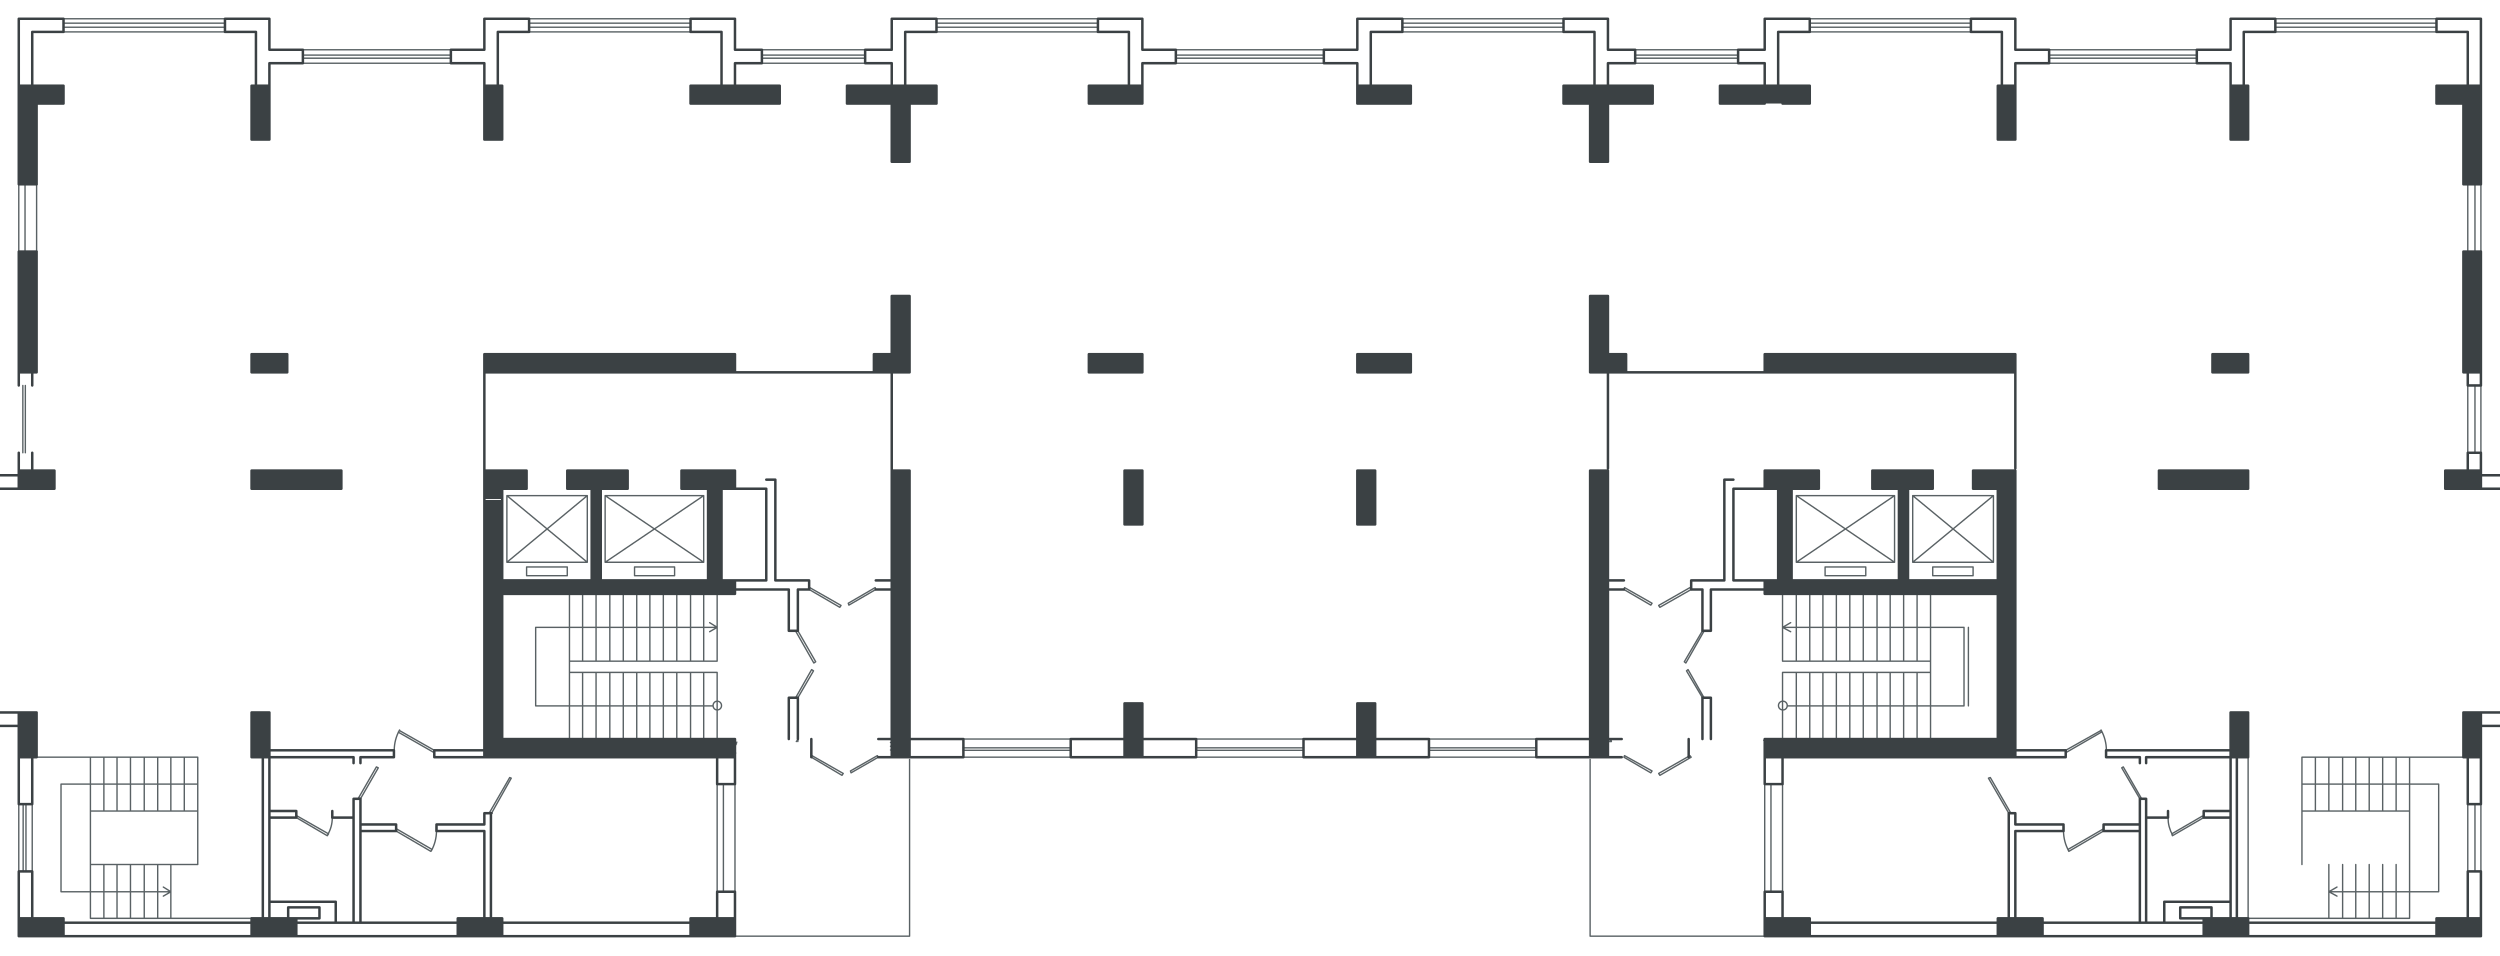
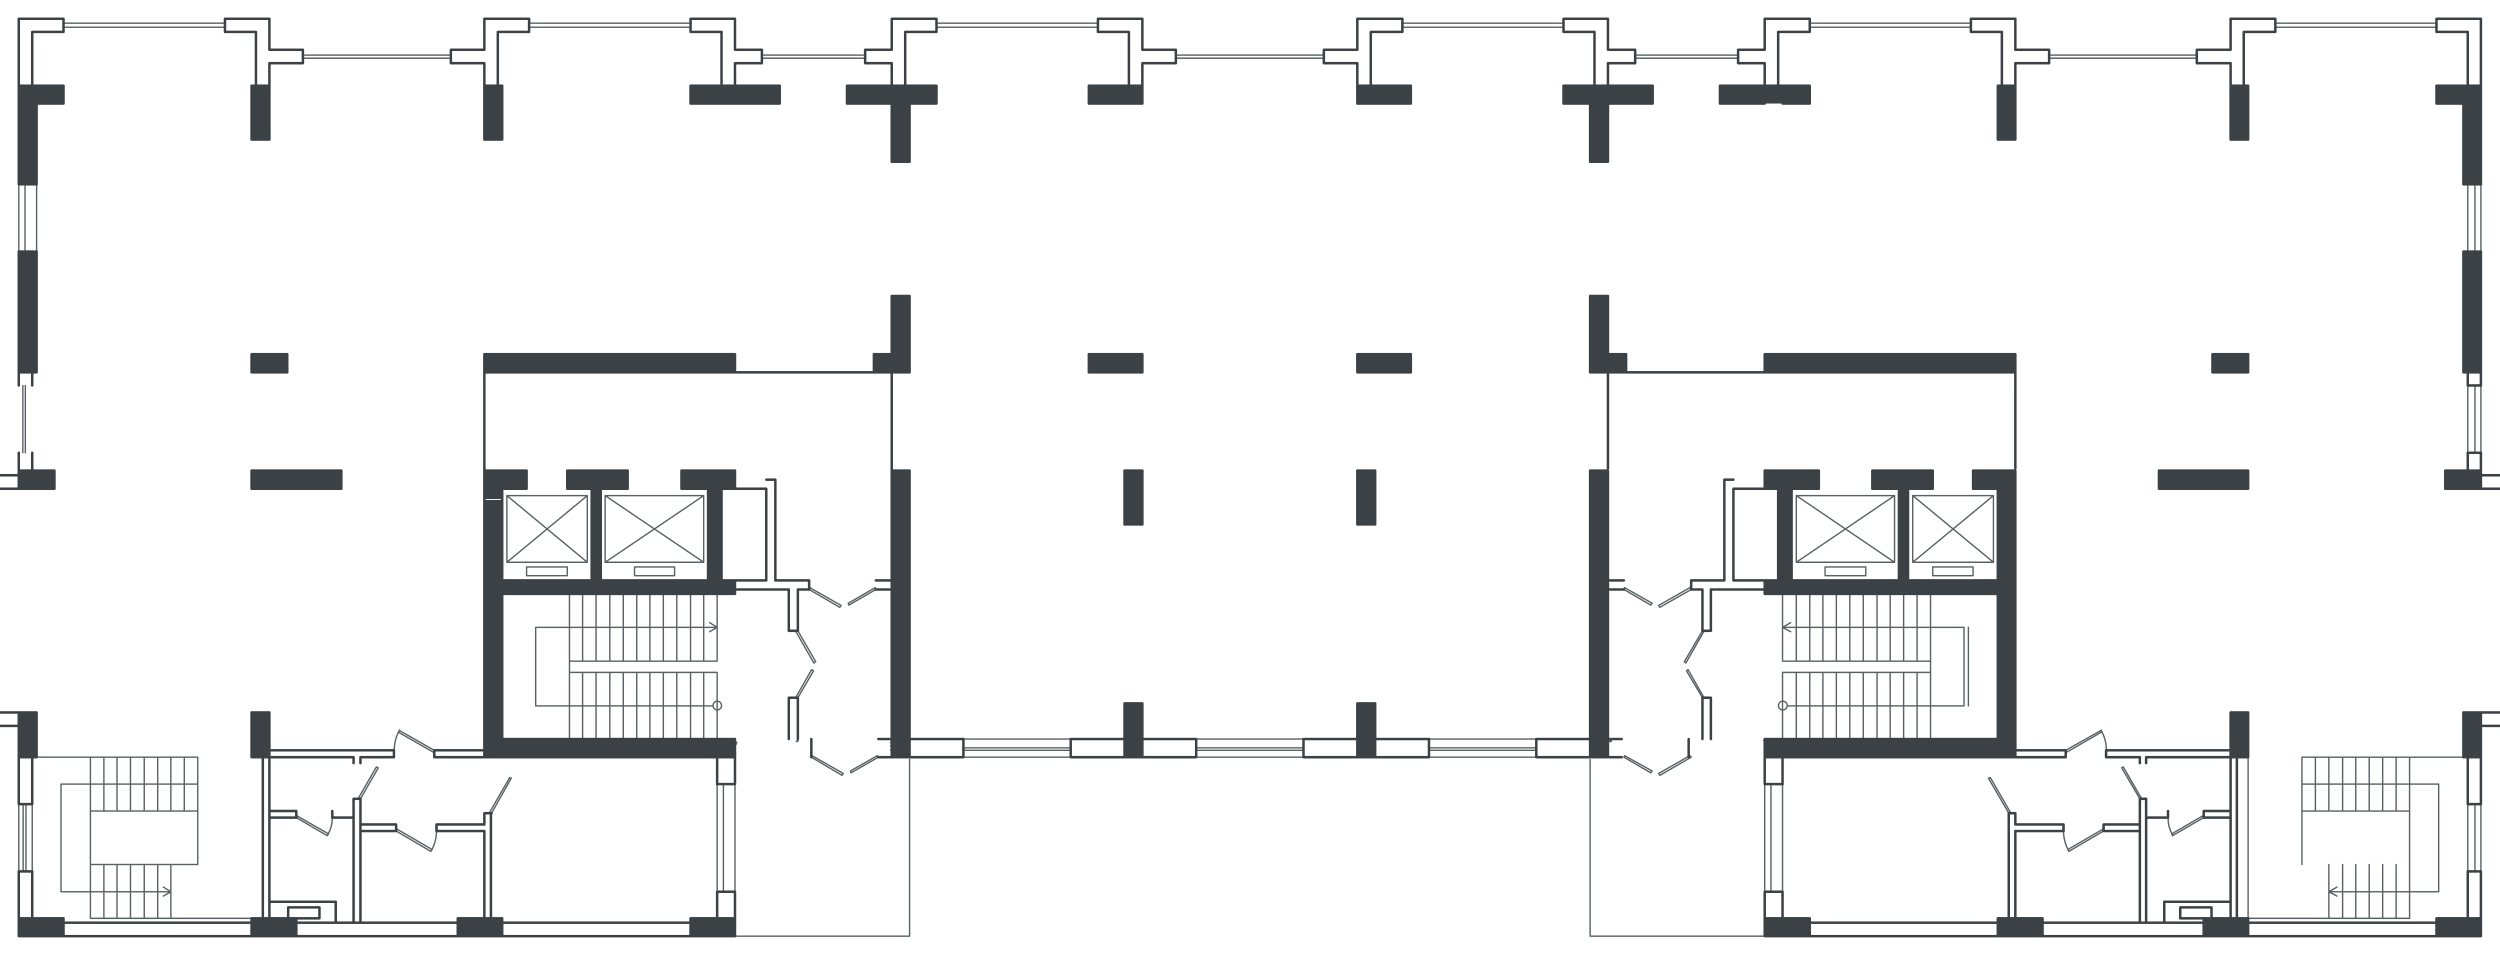
<svg xmlns="http://www.w3.org/2000/svg" viewBox="118.1 258.0 799.0 305.3" fill="none" stroke-linecap="round" stroke-linejoin="round">
-   <path stroke="#596164" stroke-width=".45" d="M735.1 469.3L687.8 469.3M735.1 472.9L687.8 472.9M735.1 494.2L735.1 447.8M730.8 494.2L730.8 472.9M730.8 469.3L730.8 447.8M726.5 494.2L726.5 472.9M726.5 469.3L726.5 447.8M722.2 494.2L722.2 472.9M722.2 469.3L722.2 447.8M718.0 494.2L718.0 472.9M718.0 469.3L718.0 447.8M713.6 494.2L713.6 472.9M713.6 469.3L713.6 447.8M709.3 494.2L709.3 472.9M709.3 469.3L709.3 447.8M705.0 494.2L705.0 472.9M705.0 469.3L705.0 447.8M700.7 494.2L700.7 472.9M700.7 469.3L700.7 447.8M696.5 494.2L696.5 472.9M696.5 469.3L696.5 447.8M692.2 494.2L692.2 472.9M692.2 469.3L692.2 447.8M687.8 494.2L687.8 472.9M687.8 469.3L687.8 447.8M214.9 273.9L262.2 273.9M262.2 278.2L214.9 278.2M262.2 276.6L214.9 276.6M262.2 275.6L214.9 275.6M138.4 265.4L190.0 265.4M138.4 266.7L190.0 266.7M361.6 273.9L403.1 273.9M403.1 278.2L361.6 278.2M394.6 276.6L361.6 276.6M394.6 275.6L361.6 275.6M493.9 273.9L541.2 273.9M541.2 278.2L493.9 278.2M541.2 276.6L493.9 276.6M541.2 275.6L493.9 275.6M773.0 273.9L820.2 273.9M820.2 278.2L773.0 278.2M820.2 276.6L773.0 276.6M820.2 275.6L773.0 275.6M640.7 273.9L682.1 273.9M682.1 278.2L640.7 278.2M673.6 276.6L640.7 276.6M673.6 275.6L640.7 275.6M684.1 508.6L684.1 543.0M687.8 508.6L687.8 543.0M682.1 543.0L682.1 508.6M911.0 515.0L911.0 536.5M906.8 515.0L906.8 536.5M909.1 515.0L909.1 536.5M911.0 381.2L911.0 402.7M906.8 381.2L906.8 402.7M909.1 381.2L909.1 402.7M128.4 515.0L128.4 536.5M124.1 515.0L124.1 536.5M125.5 515.0L125.5 536.5M126.4 515.0L126.4 536.5M126.2 381.2L126.2 402.7M125.4 381.2L125.4 402.7M574.8 494.2L609.1 494.2M574.8 500.0L609.1 500.0M574.8 497.8L609.1 497.8M574.8 497.0L609.1 497.0M500.4 494.2L534.7 494.2M500.4 500.0L534.7 500.0M500.4 497.8L534.7 497.8M500.4 497.0L534.7 497.0M426.0 494.2L460.3 494.2M426.0 500.0L460.3 500.0M426.0 497.8L460.3 497.8M426.0 497.0L460.3 497.0M349.3 508.6L349.3 543.0M353.0 508.6L353.0 543.0M347.3 543.0L347.3 508.6M138.4 264.0L190.0 264.0M138.4 268.2L190.0 268.2M287.2 265.4L338.8 265.4M287.2 266.7L338.8 266.7M287.2 264.0L338.8 264.0M287.2 268.2L338.8 268.2M417.4 265.4L469.0 265.4M417.4 266.7L469.0 266.7M417.4 264.0L469.0 264.0M417.4 268.2L469.0 268.2M566.3 265.4L617.8 265.4M566.3 266.7L617.8 266.7M566.3 264.0L617.8 264.0M566.3 268.2L617.8 268.2M696.5 265.4L748.0 265.4M696.5 266.7L748.0 266.7M696.5 264.0L748.0 264.0M696.5 268.2L748.0 268.2M845.3 265.4L896.8 265.4M845.3 266.7L896.8 266.7M845.3 264.0L896.8 264.0M845.3 268.2L896.8 268.2M930.8 475.6L930.8 424.2M929.4 475.6L929.4 424.2M932.5 424.2L932.5 475.6M928.2 424.2L928.2 475.6M104.3 475.5L104.3 424.0M105.7 475.5L105.7 424.0M102.6 424.0L102.6 475.5M106.9 424.0L106.9 475.5M626.3 500.7L626.3 557.2L682.1 557.2M408.8 500.7L408.8 557.2L353.0 557.2M212.8 519.3L213.1 518.8L223.1 524.5L222.7 525.1ZM222.7 525.0C223.8 523.2 224.3 521.3 224.3 519.3M212.8 519.3L212.8 517.9M224.3 519.3L224.3 517.9M256.9 497.8L256.6 498.4L245.4 492.0L245.8 491.5ZM245.8 491.3C244.7 493.3 244.1 495.5 244.1 497.8M256.9 497.8L256.9 499.3M244.0 497.8L244.0 499.3M233.3 513.3L232.7 513.0L238.4 503.1L239.0 503.4ZM233.3 513.3L231.8 513.3M822.4 519.3L822.0 518.8L812.2 524.5L812.4 525.1ZM811.0 519.3C811.0 521.3 811.5 523.2 812.5 525.0M822.4 519.3L822.4 517.9M811.0 519.3L811.0 517.9M778.3 497.8L778.6 498.4L789.7 492.0L789.5 491.5ZM791.3 497.8C791.3 495.5 790.7 493.3 789.6 491.3M778.3 497.8L778.3 499.3M791.2 497.8L791.2 499.3M802.0 513.3L802.4 513.0L796.7 503.1L796.2 503.4ZM802.0 513.3L803.3 513.3M147.0 534.3L181.3 534.3L181.3 500.0L147.0 500.0M147.0 517.2L181.3 517.2M172.7 551.5L172.7 534.3M164.2 551.5L164.2 534.3M168.5 551.5L168.5 534.3M159.8 551.5L159.8 534.3M155.5 551.5L155.5 534.3M151.3 551.5L151.3 534.3M147.0 551.5L147.0 534.3M177.0 517.2L177.0 500.0M172.7 517.2L172.7 500.0M164.2 517.2L164.2 500.0M168.5 517.2L168.5 500.0M159.8 517.2L159.8 500.0M155.5 517.2L155.5 500.0M151.3 517.2L151.3 500.0M147.0 517.2L147.0 500.0M147.0 551.5L198.5 551.5M147.0 517.2L147.0 534.3M147.0 500.0L129.8 500.0M181.3 508.6L147.0 508.6M170.3 544.4L172.7 543.0L170.3 541.5M147.0 508.6L137.6 508.6L137.6 543.0L147.0 543.0L172.7 543.0M836.6 551.5L836.6 500.0M853.8 534.3L853.8 500.0L888.2 500.0M888.2 517.2L853.8 517.2M862.4 551.5L862.4 534.3M871.0 551.5L871.0 534.3M866.8 551.5L866.8 534.3M875.3 551.5L875.3 534.3M879.6 551.5L879.6 534.3M883.9 551.5L883.9 534.3M888.2 551.5L888.2 534.3M858.1 517.2L858.1 500.0M862.4 517.2L862.4 500.0M871.0 517.2L871.0 500.0M866.8 517.2L866.8 500.0M875.3 517.2L875.3 500.0M879.6 517.2L879.6 500.0M883.9 517.2L883.9 500.0M888.2 517.2L888.2 500.0M888.2 551.5L836.6 551.5M888.2 517.2L888.2 534.3M888.2 500.0L905.4 500.0M853.8 508.6L888.2 508.6M865.0 544.4L862.4 543.0L865.0 541.5M888.2 508.6L897.5 508.6L897.5 543.0L888.2 543.0L862.4 543.0M300.1 469.3L347.3 469.3M300.1 472.9L347.3 472.9M300.1 494.2L300.1 447.8M304.3 494.2L304.3 472.9M304.3 469.3L304.3 447.8M308.6 494.2L308.6 472.9M308.6 469.3L308.6 447.8M313.0 494.2L313.0 472.9M313.0 469.3L313.0 447.8M317.3 494.2L317.3 472.9M317.3 469.3L317.3 447.8M321.6 494.2L321.6 472.9M321.6 469.3L321.6 447.8M325.8 494.2L325.8 472.9M325.8 469.3L325.8 447.8M330.1 494.2L330.1 472.9M330.1 469.3L330.1 447.8M334.4 494.2L334.4 472.9M334.4 469.3L334.4 447.8M338.8 494.2L338.8 472.9M338.8 469.3L338.8 447.8M343.0 494.2L343.0 472.9M343.0 469.3L343.0 447.8M347.3 494.2L347.3 472.9M347.3 469.3L347.3 447.8M689.3 483.6L735.1 483.6L745.8 483.6L745.8 458.5L687.8 458.5L690.4 457.0M687.8 458.5L690.4 459.9M689.3 483.5C689.3 482.7 688.7 482.1 687.9 482.1C687.1 482.1 686.5 482.7 686.5 483.5C686.5 484.3 687.1 484.9 687.9 484.9C688.7 484.9 689.3 484.3 689.3 483.5M345.8 483.6L300.1 483.6L289.3 483.6L289.3 458.5L347.3 458.5L344.9 457.0M347.3 458.5L344.9 459.9M348.7 483.5C348.7 482.7 348.1 482.1 347.3 482.1C346.6 482.1 346.0 482.7 346.0 483.5C346.0 484.3 346.6 484.9 347.3 484.9C348.1 484.9 348.7 484.3 348.7 483.5M790.4 523.6L790.2 523.0L779.0 529.5L779.3 530.1ZM777.6 523.6C777.6 525.8 778.2 528.1 779.3 530.0M790.4 523.6L790.4 522.2M777.6 523.6L777.6 522.2M760.1 517.9L760.6 517.6L754.2 506.5L753.6 506.7ZM760.1 517.9L761.5 517.9M244.7 523.6L245.0 523.0L256.2 529.5L255.8 530.1ZM255.9 530.0C257.0 528.1 257.6 525.8 257.6 523.6M244.7 523.6L244.7 522.2M257.6 523.6L257.6 522.2M275.2 517.9L274.6 517.6L281.0 506.5L281.5 506.7ZM275.2 517.9L273.7 517.9M637.1 500.0L637.3 499.5L646.1 504.4L645.7 505.0ZM658.6 500.0L658.2 499.5L648.2 505.2L648.6 505.8ZM729.4 437.7L755.2 416.4M729.4 416.4L755.2 437.7M692.2 437.7L723.6 416.4M692.2 416.4L723.6 437.7M714.4 439.2L701.4 439.2L701.4 442.0L714.4 442.0ZM692.2 416.4L692.2 437.7L723.6 437.7L723.6 416.4ZM748.7 439.2L735.8 439.2L735.8 442.0L748.7 442.0ZM729.4 416.4L729.4 437.7L755.2 437.7L755.2 416.4ZM681.8 494.6L681.8 494.6M682.1 497.0L682.1 497.0M682.1 498.9L682.1 498.9M632.4 495.0L633.0 494.4L633.1 495.0L632.4 495.0M305.8 437.7L280.1 416.4M305.8 416.4L280.1 437.7M343.0 437.7L311.5 416.4M343.0 416.4L311.5 437.7M320.9 439.2L333.7 439.2L333.7 442.0L320.9 442.0ZM343.0 416.4L343.0 437.7L311.5 437.7L311.5 416.4ZM286.4 439.2L299.4 439.2L299.4 442.0L286.4 442.0ZM305.8 416.4L305.8 437.7L280.1 437.7L280.1 416.4ZM353.0 498.2L353.0 498.2M372.6 495.0L373.0 494.5M353.0 498.6L353.2 498.7M353.2 498.7L353.0 498.2M373.1 495.0L373.0 494.5M353.2 495.4L353.6 495.2M353.2 495.4L353.5 495.7M373.2 494.5L373.2 494.5M353.3 496.0L353.3 496.0M353.2 498.7L353.2 498.7M402.7 495.3L402.7 495.3M402.7 497.7L402.7 497.7M402.7 496.5L402.7 496.5M662.2 481.0L662.6 480.8L657.6 472.0L657.1 472.4ZM662.2 481.0L663.5 481.0M662.2 459.6L662.6 459.9L656.9 469.9L656.4 469.5ZM662.2 459.6L663.5 459.6M637.1 446.4L637.3 445.8L646.1 450.8L645.7 451.4ZM658.6 446.4L658.2 445.8L648.2 451.5L648.6 452.1ZM373.1 481.0L372.5 480.8L377.5 472.0L378.1 472.4ZM373.1 481.0L371.6 481.0M373.1 459.6L372.5 459.9L378.2 469.9L378.8 469.5ZM373.1 459.6L371.6 459.6M398.0 446.4L397.8 445.8L389.2 450.8L389.4 451.4ZM376.7 446.4L376.9 445.8L386.9 451.5L386.5 452.1ZM398.8 500.0L398.5 499.5L389.9 504.4L390.1 505.0ZM377.4 500.0L377.6 499.5L387.6 505.2L387.2 505.8ZM377.4 500.0L377.4 498.6M747.2 483.6L747.2 458.5M911.0 316.9L911.0 338.4M906.8 316.9L906.8 338.4M909.1 316.9L909.1 338.4M124.1 316.9L124.1 338.4M129.8 316.9L129.8 338.4M126.1 316.9L126.1 338.4M632.0 371.2L632.0 352.6" />
+   <path stroke="#596164" stroke-width=".45" d="M735.1 469.3L687.8 469.3M735.1 472.9L687.8 472.9M735.1 494.2L735.1 447.8M730.8 494.2L730.8 472.9M730.8 469.3L730.8 447.8M726.5 494.2L726.5 472.9M726.5 469.3L726.5 447.8M722.2 494.2L722.2 472.9M722.2 469.3L722.2 447.8M718.0 494.2L718.0 472.9M718.0 469.3L718.0 447.8M713.6 494.2L713.6 472.9M713.6 469.3L713.6 447.8M709.3 494.2L709.3 472.9M709.3 469.3L709.3 447.8M705.0 494.2L705.0 472.9M705.0 469.3L705.0 447.8M700.7 494.2L700.7 472.9M700.7 469.3L700.7 447.8M696.5 494.2L696.5 472.9M696.5 469.3L696.5 447.8M692.2 494.2L692.2 472.9M692.2 469.3L692.2 447.8M687.8 494.2L687.8 472.9M687.8 469.3L687.8 447.8M262.2 276.6L214.9 276.6M262.2 275.6L214.9 275.6M138.4 265.4L190.0 265.4M138.4 266.7L190.0 266.7M394.6 276.6L361.6 276.6M394.6 275.6L361.6 275.6M541.2 276.6L493.9 276.6M541.2 275.6L493.9 275.6M820.2 276.6L773.0 276.6M820.2 275.6L773.0 275.6M673.6 276.6L640.7 276.6M673.6 275.6L640.7 275.6M684.1 508.6L684.1 543.0M687.8 508.6L687.8 543.0M682.1 543.0L682.1 508.6M911.0 515.0L911.0 536.5M906.8 515.0L906.8 536.5M909.1 515.0L909.1 536.5M911.0 381.2L911.0 402.7M906.8 381.2L906.8 402.7M909.1 381.2L909.1 402.7M128.4 515.0L128.4 536.5M124.1 515.0L124.1 536.5M125.5 515.0L125.5 536.5M126.4 515.0L126.4 536.5M126.2 381.2L126.2 402.7M125.4 381.2L125.4 402.7M574.8 494.2L609.1 494.2M574.8 500.0L609.1 500.0M574.8 497.8L609.1 497.8M574.8 497.0L609.1 497.0M500.4 494.2L534.7 494.2M500.4 500.0L534.7 500.0M500.4 497.8L534.7 497.8M500.4 497.0L534.7 497.0M426.0 494.2L460.3 494.2M426.0 500.0L460.3 500.0M426.0 497.8L460.3 497.8M426.0 497.0L460.3 497.0M349.3 508.6L349.3 543.0M353.0 508.6L353.0 543.0M347.3 543.0L347.3 508.6M287.2 265.4L338.8 265.4M287.2 266.7L338.8 266.7M417.4 265.4L469.0 265.4M417.4 266.7L469.0 266.7M566.3 265.4L617.8 265.4M566.3 266.7L617.8 266.7M696.5 265.4L748.0 265.4M696.5 266.7L748.0 266.7M845.3 265.4L896.8 265.4M845.3 266.7L896.8 266.7M930.8 475.6L930.8 424.2M929.4 475.6L929.4 424.2M104.3 475.5L104.3 424.0M105.7 475.5L105.7 424.0M626.3 500.7L626.3 557.2L682.1 557.2M408.8 500.7L408.8 557.2L353.0 557.2M212.8 519.3L213.1 518.8L223.1 524.5L222.7 525.1ZM222.7 525.0C223.8 523.2 224.3 521.3 224.3 519.3M212.8 519.3L212.8 517.9M224.3 519.3L224.3 517.9M256.9 497.8L256.6 498.4L245.4 492.0L245.8 491.5ZM245.8 491.3C244.7 493.3 244.1 495.5 244.1 497.8M256.9 497.8L256.9 499.3M244.0 497.8L244.0 499.3M233.3 513.3L232.7 513.0L238.4 503.1L239.0 503.4ZM233.3 513.3L231.8 513.3M822.4 519.3L822.0 518.8L812.2 524.5L812.4 525.1ZM811.0 519.3C811.0 521.3 811.5 523.2 812.5 525.0M822.4 519.3L822.4 517.9M811.0 519.3L811.0 517.9M778.3 497.8L778.6 498.4L789.7 492.0L789.5 491.5ZM791.3 497.8C791.3 495.5 790.7 493.3 789.6 491.3M778.3 497.8L778.3 499.3M791.2 497.8L791.2 499.3M802.0 513.3L802.4 513.0L796.7 503.1L796.2 503.4ZM802.0 513.3L803.3 513.3M147.0 534.3L181.3 534.3L181.3 500.0L147.0 500.0M147.0 517.2L181.3 517.2M172.7 551.5L172.7 534.3M164.2 551.5L164.2 534.3M168.5 551.5L168.5 534.3M159.8 551.5L159.8 534.3M155.5 551.5L155.5 534.3M151.3 551.5L151.3 534.3M147.0 551.5L147.0 534.3M177.0 517.2L177.0 500.0M172.7 517.2L172.7 500.0M164.2 517.2L164.2 500.0M168.5 517.2L168.5 500.0M159.8 517.2L159.8 500.0M155.5 517.2L155.5 500.0M151.3 517.2L151.3 500.0M147.0 517.2L147.0 500.0M147.0 551.5L198.5 551.5M147.0 517.2L147.0 534.3M147.0 500.0L129.8 500.0M181.3 508.6L147.0 508.6M170.3 544.4L172.7 543.0L170.3 541.5M147.0 508.6L137.6 508.6L137.6 543.0L147.0 543.0L172.7 543.0M836.6 551.5L836.6 500.0M853.8 534.3L853.8 500.0L888.2 500.0M888.2 517.2L853.8 517.2M862.4 551.5L862.4 534.3M871.0 551.5L871.0 534.3M866.8 551.5L866.8 534.3M875.3 551.5L875.3 534.3M879.6 551.5L879.6 534.3M883.9 551.5L883.9 534.3M888.2 551.5L888.2 534.3M858.1 517.2L858.1 500.0M862.4 517.2L862.4 500.0M871.0 517.2L871.0 500.0M866.8 517.2L866.8 500.0M875.3 517.2L875.3 500.0M879.6 517.2L879.6 500.0M883.9 517.2L883.9 500.0M888.2 517.2L888.2 500.0M888.2 551.5L836.6 551.5M888.2 517.2L888.2 534.3M888.2 500.0L905.4 500.0M853.8 508.6L888.2 508.6M865.0 544.4L862.4 543.0L865.0 541.5M888.2 508.6L897.5 508.6L897.5 543.0L888.2 543.0L862.4 543.0M300.1 469.3L347.3 469.3M300.1 472.9L347.3 472.9M300.1 494.2L300.1 447.8M304.3 494.2L304.3 472.9M304.3 469.3L304.3 447.8M308.6 494.2L308.6 472.9M308.6 469.3L308.6 447.8M313.0 494.2L313.0 472.9M313.0 469.3L313.0 447.8M317.3 494.2L317.3 472.9M317.3 469.3L317.3 447.8M321.6 494.2L321.6 472.9M321.6 469.3L321.6 447.8M325.8 494.2L325.8 472.9M325.8 469.3L325.8 447.8M330.1 494.2L330.1 472.9M330.1 469.3L330.1 447.8M334.4 494.2L334.4 472.9M334.4 469.3L334.4 447.8M338.8 494.2L338.8 472.9M338.8 469.3L338.8 447.8M343.0 494.2L343.0 472.9M343.0 469.3L343.0 447.8M347.3 494.2L347.3 472.9M347.3 469.3L347.3 447.8M689.3 483.6L735.1 483.6L745.8 483.6L745.8 458.5L687.8 458.5L690.4 457.0M687.8 458.5L690.4 459.9M689.3 483.5C689.3 482.7 688.7 482.1 687.9 482.1C687.1 482.1 686.5 482.7 686.5 483.5C686.5 484.3 687.1 484.9 687.9 484.9C688.7 484.9 689.3 484.3 689.3 483.5M345.8 483.6L300.1 483.6L289.3 483.6L289.3 458.5L347.3 458.5L344.9 457.0M347.3 458.5L344.9 459.9M348.7 483.5C348.7 482.7 348.1 482.1 347.3 482.1C346.6 482.1 346.0 482.7 346.0 483.5C346.0 484.3 346.6 484.9 347.3 484.9C348.1 484.9 348.7 484.3 348.7 483.5M790.4 523.6L790.2 523.0L779.0 529.5L779.3 530.1ZM777.6 523.6C777.6 525.8 778.2 528.1 779.3 530.0M790.4 523.6L790.4 522.2M777.6 523.6L777.6 522.2M760.1 517.9L760.6 517.6L754.2 506.5L753.6 506.7ZM760.1 517.9L761.5 517.9M244.7 523.6L245.0 523.0L256.2 529.5L255.8 530.1ZM255.9 530.0C257.0 528.1 257.6 525.8 257.6 523.6M244.7 523.6L244.7 522.2M257.6 523.6L257.6 522.2M275.2 517.9L274.6 517.6L281.0 506.5L281.5 506.7ZM275.2 517.9L273.7 517.9M637.1 500.0L637.3 499.5L646.1 504.4L645.7 505.0ZM658.6 500.0L658.2 499.5L648.2 505.2L648.6 505.8ZM729.4 437.7L755.2 416.4M729.4 416.4L755.2 437.7M692.2 437.7L723.6 416.4M692.2 416.4L723.6 437.7M714.4 439.2L701.4 439.2L701.4 442.0L714.4 442.0ZM692.2 416.4L692.2 437.7L723.6 437.7L723.6 416.4ZM748.7 439.2L735.8 439.2L735.8 442.0L748.7 442.0ZM729.4 416.4L729.4 437.7L755.2 437.7L755.2 416.4ZM681.8 494.6L681.8 494.6M682.1 497.0L682.1 497.0M682.1 498.9L682.1 498.9M632.4 495.0L633.0 494.4L633.1 495.0L632.4 495.0M305.8 437.7L280.1 416.4M305.8 416.4L280.1 437.7M343.0 437.7L311.5 416.4M343.0 416.4L311.5 437.7M320.9 439.2L333.7 439.2L333.7 442.0L320.9 442.0ZM343.0 416.4L343.0 437.7L311.5 437.7L311.5 416.4ZM286.4 439.2L299.4 439.2L299.4 442.0L286.4 442.0ZM305.8 416.4L305.8 437.7L280.1 437.7L280.1 416.4ZM353.0 498.2L353.0 498.2M372.6 495.0L373.0 494.5M353.0 498.6L353.2 498.7M353.2 498.7L353.0 498.2M373.1 495.0L373.0 494.5M353.2 495.4L353.6 495.2M353.2 495.4L353.5 495.7M373.2 494.5L373.2 494.5M353.3 496.0L353.3 496.0M353.2 498.7L353.2 498.7M402.7 495.3L402.7 495.3M402.7 497.7L402.7 497.7M402.7 496.5L402.7 496.5M662.2 481.0L662.6 480.8L657.6 472.0L657.1 472.4ZM662.2 481.0L663.5 481.0M662.2 459.6L662.6 459.9L656.9 469.9L656.4 469.5ZM662.2 459.6L663.5 459.6M637.1 446.4L637.3 445.8L646.1 450.8L645.7 451.4ZM658.6 446.4L658.2 445.8L648.2 451.5L648.6 452.1ZM373.1 481.0L372.5 480.8L377.5 472.0L378.1 472.4ZM373.1 481.0L371.6 481.0M373.1 459.6L372.5 459.9L378.2 469.9L378.8 469.5ZM373.1 459.6L371.6 459.6M398.0 446.4L397.8 445.8L389.2 450.8L389.4 451.4ZM376.7 446.4L376.9 445.8L386.9 451.5L386.5 452.1ZM398.8 500.0L398.5 499.5L389.9 504.4L390.1 505.0ZM377.4 500.0L377.6 499.5L387.6 505.2L387.2 505.8ZM377.4 500.0L377.4 498.6M747.2 483.6L747.2 458.5M911.0 316.9L911.0 338.4M906.8 316.9L906.8 338.4M909.1 316.9L909.1 338.4M124.1 316.9L124.1 338.4M129.8 316.9L129.8 338.4M126.1 316.9L126.1 338.4M632.0 371.2L632.0 352.6" />
  <path stroke="#3B4144" stroke-width=".8" d="M911.0 377.0L911.0 381.2M911.0 402.7L911.0 414.2M911.0 485.7L911.0 515.0M911.0 536.5L911.0 551.5M906.8 500.0L906.8 515.0M906.8 536.5L906.8 551.5M682.1 551.5L682.1 543.0M682.1 508.6L682.1 500.0M687.8 551.4L687.8 543.0M687.8 508.6L687.8 500.0M408.8 500.0L426.0 500.0M460.3 500.0L477.5 500.0M483.2 500.0L500.4 500.0M534.7 500.0L551.9 500.0M626.3 500.0L609.1 500.0M574.8 500.0L557.6 500.0M124.1 500.0L124.1 515.0M124.1 536.5L124.1 551.5M128.4 377.0L128.4 381.2M128.4 402.7L128.4 408.4M212.8 557.2L264.4 557.2M278.6 557.2L338.8 557.2M353.0 551.5L353.0 543.0M353.0 508.6L353.0 500.0M347.3 551.5L347.3 543.0M347.3 508.6L347.3 500.0M124.1 377.0L124.1 381.2M124.1 402.7L124.1 408.4M128.4 500.0L128.4 515.0M128.4 536.5L128.4 551.5M102.6 490.0L102.6 475.6M102.6 424.2L102.6 409.9M831.0 273.9L820.2 273.9M773.0 273.9L762.2 273.9M762.2 278.2L773.0 278.2M820.2 278.2L831.0 278.2M551.9 273.9L541.2 273.9M493.9 273.9L483.2 273.9M483.2 278.2L493.9 278.2M541.2 278.2L551.9 278.2M272.9 273.9L262.2 273.9M204.2 278.2L214.9 278.2L214.9 273.9L204.2 273.9M262.2 278.2L272.9 278.2M682.1 273.9L673.6 273.9M640.7 273.9L632.0 273.9M632.0 278.2L640.7 278.2M673.6 278.2L682.1 278.2M403.1 273.9L394.6 273.9M361.6 273.9L353.0 273.9M353.0 278.2L361.6 278.2M394.6 278.2L403.1 278.2M106.9 485.7L106.9 475.6M106.9 424.2L106.9 414.2M820.2 273.9L820.2 278.2M773.0 273.9L773.0 278.2M541.2 273.9L541.2 278.2M493.9 273.9L493.9 278.2M262.2 273.9L262.2 278.2M673.6 273.9L673.6 278.2M640.7 273.9L640.7 278.2M394.6 273.9L394.6 278.2M361.6 273.9L361.6 278.2M460.3 500.0L460.3 494.2M426.0 500.0L426.0 494.2M534.7 500.0L534.7 494.2M500.4 500.0L500.4 494.2M609.1 500.0L609.1 494.2M574.8 500.0L574.8 494.2M682.1 508.6L687.8 508.6M682.1 543.0L687.8 543.0M353.0 508.6L347.3 508.6M353.0 543.0L347.3 543.0M896.8 264.0L896.8 268.2M845.3 264.0L845.3 268.2M748.0 264.0L748.0 268.2M696.5 264.0L696.5 268.2M617.8 264.0L617.8 268.2M566.3 264.0L566.3 268.2M469.0 264.0L469.0 268.2M417.4 264.0L417.4 268.2M338.8 264.0L338.8 268.2M287.2 264.0L287.2 268.2M102.6 424.2L106.9 424.2M102.6 475.6L106.9 475.6M831.0 278.2L831.0 285.4M762.2 285.4L762.2 278.2M682.1 278.2L682.1 285.4M632.0 285.4L632.0 278.2M551.9 278.2L551.9 285.4M483.2 285.4L483.2 278.2M403.1 278.2L403.1 285.4M353.0 285.4L353.0 278.2M272.9 278.2L272.9 285.4M124.1 409.9L102.6 409.9M106.9 414.2L124.1 414.2M102.6 490.0L124.1 490.0M124.1 485.7L106.9 485.7M911.0 402.7L906.8 402.7M911.0 381.2L906.8 381.2M124.1 515.0L128.4 515.0M124.1 536.5L128.4 536.5M911.0 515.0L906.8 515.0M911.0 536.5L906.8 536.5M204.2 278.2L204.2 285.4M190.0 268.2L190.0 264.0L204.2 264.0L204.2 273.9M124.1 285.4L124.1 264.0L138.4 264.0L138.4 268.2M128.4 285.4L128.4 268.2M199.9 268.2L199.9 285.4M277.2 285.4L277.2 268.2M272.9 264.0L272.9 273.9M348.7 268.2L348.7 285.4M353.0 273.9L353.0 264.0M407.4 285.4L407.4 268.2M403.1 264.0L403.1 273.9M478.9 268.2L478.9 285.4M483.2 273.9L483.2 264.0M556.2 285.4L556.2 268.2M551.9 264.0L551.9 273.9M627.7 268.2L627.7 285.4M632.0 273.9L632.0 264.0M686.4 285.4L686.4 268.2M682.1 264.0L682.1 273.9M757.9 268.2L757.9 285.4M762.2 273.9L762.2 264.0M835.2 285.4L835.2 268.2M831.0 264.0L831.0 273.9M906.8 268.2L906.8 285.4M911.0 285.4L911.0 264.0M190.0 268.2L199.9 268.2M128.4 268.2L138.4 268.2M338.8 268.2L348.7 268.2M277.2 268.2L287.2 268.2M469.0 268.2L478.9 268.2M407.4 268.2L417.4 268.2M617.8 268.2L627.7 268.2M556.2 268.2L566.3 268.2M748.0 268.2L757.9 268.2M686.4 268.2L696.5 268.2M896.8 268.2L906.8 268.2M835.2 268.2L845.3 268.2M338.8 264.0L353.0 264.0M272.9 264.0L287.2 264.0M469.0 264.0L483.2 264.0M403.1 264.0L417.4 264.0M617.8 264.0L632.0 264.0M551.9 264.0L566.3 264.0M748.0 264.0L762.2 264.0M682.1 264.0L696.5 264.0M896.8 264.0L911.0 264.0M831.0 264.0L845.3 264.0M906.8 381.2L906.8 377.0M906.8 402.7L906.8 408.4M138.4 557.2L198.5 557.2M212.8 552.9L264.4 552.9M278.6 552.9L338.8 552.9M138.4 552.9L198.5 552.9M822.4 557.2L770.9 557.2M756.6 557.2L696.5 557.2M896.8 557.2L836.6 557.2M822.4 552.9L770.9 552.9M756.6 552.9L696.5 552.9M896.8 552.9L836.6 552.9M408.8 494.2L426.0 494.2M460.3 494.2L477.5 494.2M483.2 494.2L500.4 494.2M534.7 494.2L551.9 494.2M626.3 494.2L609.1 494.2M574.8 494.2L557.6 494.2M932.5 490.0L932.5 475.6M932.5 424.2L932.5 409.9M928.2 485.7L928.2 475.6M928.2 424.2L928.2 414.2M932.5 424.2L928.2 424.2M932.5 475.6L928.2 475.6M911.0 409.9L932.5 409.9M928.2 414.2L911.0 414.2M932.5 490.0L911.0 490.0M911.0 485.7L928.2 485.7M231.1 500.0L231.1 501.9M231.1 513.3L231.1 521.5M212.8 517.2L204.2 517.2L204.2 500.0M272.9 497.8L256.9 497.8M244.0 497.8L204.2 497.8M204.2 551.5L204.2 519.3L212.8 519.3M224.3 519.3L231.1 519.3L231.1 552.9M272.9 500.0L256.9 500.0M233.3 500.0L233.3 501.9M233.3 513.3L233.3 552.9M202.1 551.5L202.1 500.0M204.2 521.5L204.2 500.0M212.8 519.3L212.8 517.2M224.3 519.3L224.3 517.2M244.0 497.8L244.0 500.0M256.9 497.8L256.9 500.0M244.0 500.0L233.3 500.0M231.1 500.0L204.2 500.0M231.1 513.3L233.3 513.3M804.0 500.0L804.0 501.9M804.0 513.3L804.0 521.5M822.4 517.2L831.0 517.2L831.0 500.0M762.2 497.8L778.3 497.8M791.2 497.8L831.0 497.8M831.0 551.5L831.0 519.3L822.4 519.3M811.0 519.3L804.0 519.3L804.0 552.9M762.2 500.0L778.3 500.0M802.0 500.0L802.0 501.9M802.0 513.3L802.0 552.9M833.0 551.5L833.0 500.0M831.0 521.5L831.0 500.0M822.4 519.3L822.4 517.2M811.0 519.3L811.0 517.2M791.2 497.8L791.2 500.0M778.3 497.8L778.3 500.0M791.2 500.0L802.0 500.0M804.0 500.0L831.0 500.0M804.0 513.3L802.0 513.3M562.0 285.4L557.6 285.4M566.3 289.6L557.6 289.6M473.3 285.4L477.5 285.4M469.0 289.6L477.5 289.6M473.3 285.4L477.5 285.4M469.0 289.6L477.5 289.6M562.0 285.4L557.6 285.4M566.3 289.6L557.6 289.6M551.9 482.8L551.9 500.0L557.6 500.0L557.6 482.8ZM551.9 408.4L551.9 425.6L557.6 425.6L557.6 408.4ZM557.6 482.8L557.6 500.0L551.9 500.0L551.9 482.8ZM557.6 408.4L557.6 425.6L551.9 425.6L551.9 408.4ZM836.6 285.4L836.6 302.6L831.0 302.6L831.0 285.4ZM836.6 551.5L836.6 557.2L822.4 557.2L822.4 551.5ZM770.9 551.5L770.9 557.2L756.6 557.2L756.6 551.5ZM696.5 551.5L696.5 557.2L682.1 557.2L682.1 551.5ZM911.0 551.5L911.0 557.2L896.8 557.2L896.8 551.5ZM836.6 485.7L836.6 500.0L831.0 500.0L831.0 485.7ZM911.0 485.7L911.0 500.0L905.4 500.0L905.4 485.7ZM911.0 408.4L911.0 414.2L899.6 414.2L899.6 408.4ZM483.2 482.8L483.2 500.0L477.5 500.0L477.5 482.8ZM483.2 408.4L483.2 425.6L477.5 425.6L477.5 408.4ZM477.5 482.8L477.5 500.0L483.2 500.0L483.2 482.8ZM477.5 408.4L477.5 425.6L483.2 425.6L483.2 408.4ZM198.5 285.4L198.5 302.6L204.2 302.6L204.2 285.4ZM272.9 285.4L272.9 302.6L278.6 302.6L278.6 285.4ZM198.5 551.5L198.5 557.2L212.8 557.2L212.8 551.5ZM264.4 551.5L264.4 557.2L278.6 557.2L278.6 551.5ZM338.8 551.5L338.8 557.2L353.0 557.2L353.0 551.5ZM124.1 551.5L124.1 557.2L138.4 557.2L138.4 551.5ZM198.5 485.7L198.5 500.0L204.2 500.0L204.2 485.7ZM124.1 485.7L124.1 500.0L129.8 500.0L129.8 485.7ZM124.1 408.4L124.1 414.2L135.5 414.2L135.5 408.4ZM466.1 371.2L483.2 371.2L483.2 377.0L466.1 377.0ZM551.9 371.2L569.0 371.2L569.0 377.0L551.9 377.0ZM466.1 285.4L483.2 285.4L483.2 291.1L466.1 291.1ZM551.9 285.4L569.0 285.4L569.0 291.1L551.9 291.1ZM210.2 551.5L210.2 548.0L220.2 548.0L220.2 551.5ZM204.2 546.2L225.4 546.2L225.4 552.9M824.9 551.5L824.9 548.0L814.9 548.0L814.9 551.5ZM831.0 546.2L809.8 546.2L809.8 552.9M762.2 517.9L762.2 521.5M762.2 523.6L762.2 551.5M760.1 517.9L760.1 551.5M802.0 521.5L790.4 521.5M777.6 521.5L762.2 521.5M802.0 523.6L790.4 523.6M777.6 523.6L762.2 523.6M790.4 523.6L790.4 521.5M777.6 523.6L777.6 521.5M762.2 517.9L760.1 517.9M272.9 517.9L272.9 521.5M272.9 523.6L272.9 551.5M275.0 517.9L275.0 551.5M233.3 521.5L244.7 521.5M257.6 521.5L272.9 521.5M233.3 523.6L244.7 523.6M257.6 523.6L272.9 523.6M244.7 523.6L244.7 521.5M257.6 523.6L257.6 521.5M272.9 517.9L275.2 517.9M646.3 285.4L646.3 291.1M667.8 285.4L667.8 291.1M388.8 285.4L388.8 291.1M626.3 291.1L617.8 291.1L617.8 285.4L646.3 285.4M667.8 285.4L696.5 285.4L696.5 291.1L687.8 291.1M682.1 291.1L667.8 291.1M646.3 291.1L632.0 291.1M408.8 291.1L417.4 291.1L417.4 285.4L388.8 285.4M388.8 291.1L403.1 291.1M636.4 494.2L632.0 494.2M636.4 500.0L632.0 500.0M657.8 500.0L657.8 494.2M658.6 446.4L658.6 444.7L658.6 443.5M662.2 481.0L663.7 481.0L664.9 481.0M662.2 459.6L663.7 459.6L664.9 459.6M658.6 443.5L658.6 444.7L658.6 446.4L658.6 444.7M662.2 459.6L663.7 459.6M663.7 481.0L662.2 481.0M664.9 459.6L663.7 459.6L662.2 459.6L663.7 459.6M664.9 481.0L663.7 481.0L662.2 481.0L663.7 481.0M664.9 459.6L664.9 446.4M664.9 494.2L664.9 481.0M662.2 481.0L662.2 494.2M662.2 446.4L662.2 459.6M664.9 446.4L682.1 446.4M658.6 446.4L662.2 446.4M632.0 446.4L637.1 446.4M637.1 443.5L632.0 443.5M662.8 443.5L658.6 443.5M682.1 443.5L672.1 443.5M658.6 443.5L669.2 443.5L669.2 411.3M632.0 443.5L637.1 443.5M672.1 443.5L672.1 414.2M669.2 414.2L669.2 443.5M672.1 411.3L669.2 411.3L669.2 414.2M699.4 408.4L699.4 414.2M716.5 408.4L716.5 414.2M735.8 408.4L735.8 414.2M748.7 408.4L748.7 414.2M398.8 494.2L403.1 494.2M398.8 500.0L403.1 500.0M377.4 500.0L377.4 494.2M376.7 446.4L376.7 444.7L376.7 443.5M373.1 481.0L371.4 481.0L370.2 481.0M373.1 459.6L371.4 459.6L370.2 459.6M376.7 443.5L376.7 444.7L376.7 446.4L376.7 444.7M373.1 459.6L371.4 459.6M371.4 481.0L373.1 481.0M370.2 459.6L371.4 459.6L373.1 459.6L371.4 459.6M370.2 481.0L371.4 481.0L373.1 481.0L371.4 481.0M370.2 459.6L370.2 446.4M370.2 494.2L370.2 481.0M373.1 481.0L373.1 494.2M373.1 446.4L373.1 459.6M370.2 446.4L353.0 446.4M376.7 446.4L373.1 446.4M403.1 446.4L398.0 446.4M398.0 443.5L403.1 443.5M372.4 443.5L376.7 443.5M353.0 443.5L363.0 443.5M376.7 443.5L365.9 443.5L365.9 411.3M403.1 443.5L398.0 443.5M363.0 443.5L363.0 414.2M365.9 414.2L365.9 443.5M363.0 411.3L365.9 411.3L365.9 414.2M335.9 408.4L335.9 414.2M318.7 408.4L318.7 414.2M299.4 408.4L299.4 414.2M286.4 408.4L286.4 414.2M672.1 414.2L682.1 414.2M363.0 414.2L353.0 414.2M272.9 408.4L272.9 377.0M353.0 377.0L397.4 377.0M403.1 408.4L403.1 377.0M762.2 407.7L762.2 377.0M682.1 377.0L637.8 377.0M632.0 407.7L632.0 377.0M762.2 417.1L762.2 494.2L756.6 494.2L756.6 417.1ZM753.7 500.0L753.7 494.2L690.7 494.2L690.7 500.0ZM756.6 443.5L756.6 447.8L682.1 447.8L682.1 443.5ZM686.4 414.2L686.4 443.5L690.7 443.5L690.7 414.2ZM727.9 414.2L727.9 443.5L725.0 443.5L725.0 414.2ZM716.5 408.4L735.8 408.4M748.7 408.4L756.6 408.4L756.6 414.2L748.7 414.2M735.8 414.2L716.5 414.2M699.4 414.2L690.7 414.2L690.7 408.4L699.4 408.4M690.7 371.2L753.7 371.2L753.7 377.0L690.7 377.0M762.2 494.2L762.2 500.0L753.7 500.0L753.7 494.2ZM762.2 408.4L762.2 417.1L756.6 417.1L756.6 408.4ZM690.7 494.2L690.7 500.0L682.1 500.0L682.1 494.2ZM626.3 491.5L626.3 500.0L632.0 500.0L632.0 491.5ZM626.3 408.4L626.3 417.1L632.0 417.1L632.0 408.4ZM690.7 408.4L690.7 414.2L682.1 414.2L682.1 408.4ZM690.7 371.2L690.7 377.0L682.1 377.0L682.1 371.2ZM762.2 371.2L762.2 377.0L753.7 377.0L753.7 371.2ZM637.8 371.2L637.8 377.0L626.3 377.0L626.3 371.2ZM272.9 417.1L272.9 494.2L278.6 494.2L278.6 417.1ZM281.5 500.0L281.5 494.2L344.4 494.2L344.4 500.0ZM278.6 443.5L278.6 447.8L353.0 447.8L353.0 443.5ZM348.7 414.2L348.7 443.5L344.4 443.5L344.4 414.2ZM307.2 414.2L307.2 443.5L310.1 443.5L310.1 414.2ZM318.7 408.4L299.4 408.4M286.4 408.4L278.6 408.4L278.6 414.2L286.4 414.2M299.4 414.2L318.7 414.2M335.9 414.2L344.4 414.2L344.4 408.4L335.9 408.4M403.1 417.1L403.1 491.5L408.8 491.5L408.8 417.1M272.9 494.2L272.9 500.0L281.5 500.0L281.5 494.2ZM272.9 408.4L272.9 417.1L278.6 417.1L278.6 408.4ZM344.4 494.2L344.4 500.0L353.0 500.0L353.0 494.2ZM408.8 491.5L408.8 500.0L403.1 500.0L403.1 491.5ZM408.8 408.4L408.8 417.1L403.1 417.1L403.1 408.4ZM344.4 408.4L344.4 414.2L353.0 414.2L353.0 408.4ZM344.4 371.2L344.4 377.0L353.0 377.0L353.0 371.2ZM272.9 371.2L272.9 377.0L281.5 377.0L281.5 371.2ZM397.4 371.2L397.4 377.0L408.8 377.0L408.8 371.2ZM344.4 371.2L281.5 371.2L281.5 377.0L344.4 377.0M632.0 352.6L632.0 371.2L626.3 371.2L626.3 352.6M626.3 309.7L626.3 291.1L632.0 291.1L632.0 309.7M408.8 352.6L408.8 371.2L403.1 371.2L403.1 352.6M403.1 309.7L403.1 291.1L408.8 291.1L408.8 309.7M911.0 316.9L905.4 316.9M911.0 338.4L905.4 338.4M124.1 316.9L129.8 316.9M124.1 338.4L129.8 338.4M911.0 285.4L911.0 291.1L896.8 291.1L896.8 285.4ZM911.0 368.4L911.0 377.0L905.4 377.0L905.4 368.4ZM905.4 316.9L905.4 291.1L911.0 291.1L911.0 316.9M911.0 338.4L911.0 368.4L905.4 368.4L905.4 338.4M129.8 316.9L129.8 291.1L124.1 291.1L124.1 316.9M124.1 338.4L124.1 368.4L129.8 368.4L129.8 338.4M124.1 285.4L124.1 291.1L138.4 291.1L138.4 285.4ZM124.1 368.4L124.1 377.0L129.8 377.0L129.8 368.4ZM124.1 338.4L124.1 368.4L129.8 368.4L129.8 338.4M808.1 414.2L836.6 414.2L836.6 408.4L808.1 408.4ZM227.2 414.2L198.5 414.2L198.5 408.4L227.2 408.4ZM209.9 371.2L198.5 371.2L198.5 377.0L209.9 377.0ZM825.2 371.2L836.6 371.2L836.6 377.0L825.2 377.0ZM626.3 417.1L626.3 491.5L632.0 491.5L632.0 417.1ZM403.1 309.7L408.8 309.7M403.1 352.6L408.8 352.6M632.0 352.6L626.3 352.6M626.3 309.7L632.0 309.7M347.3 291.1L347.3 285.4L353.0 285.4L353.0 291.1ZM347.3 291.1L338.8 291.1L338.8 285.4L367.3 285.4L367.3 291.1L353.0 291.1M762.2 285.4L762.2 302.6L756.6 302.6L756.6 285.4Z" />
  <path fill="#3B4144" d="M696.5 551.5L682.1 551.5L696.5 557.2L696.5 551.5M682.1 551.5L696.5 557.2L682.1 557.2L682.1 551.5M353.0 551.5L338.8 551.5L353.0 557.2L353.0 551.5M338.8 551.5L353.0 557.2L338.8 557.2L338.8 551.5M770.9 551.5L756.6 551.5L770.9 557.2L770.9 551.5M756.6 551.5L770.9 557.2L756.6 557.2L756.6 551.5M836.6 551.5L822.4 551.5L836.6 557.2L836.6 551.5M822.4 551.5L836.6 557.2L822.4 557.2L822.4 551.5M911.0 551.5L896.8 551.5L911.0 557.2L911.0 551.5M896.8 551.5L911.0 557.2L896.8 557.2L896.8 551.5M278.6 551.5L264.4 551.5L278.6 557.2L278.6 551.5M264.4 551.5L278.6 557.2L264.4 557.2L264.4 551.5M212.8 551.5L198.5 551.5L212.8 557.2L212.8 551.5M198.5 551.5L212.8 557.2L198.5 557.2L198.5 551.5M138.4 551.5L124.1 551.5L138.4 557.2L138.4 551.5M124.1 551.5L138.4 557.2L124.1 557.2L124.1 551.5M911.0 485.7L905.4 485.7L911.0 500.0L911.0 485.7M905.4 485.7L911.0 500.0L905.4 500.0L905.4 485.7M836.6 485.7L831.0 485.7L836.6 500.0L836.6 485.7M831.0 485.7L836.6 500.0L831.0 500.0L831.0 485.7M204.2 485.7L198.5 485.7L204.2 500.0L204.2 485.7M198.5 485.7L204.2 500.0L198.5 500.0L198.5 485.7M129.8 485.7L124.1 485.7L129.8 500.0L129.8 485.7M124.1 485.7L129.8 500.0L124.1 500.0L124.1 485.7M911.0 408.4L899.6 408.4L911.0 414.2L911.0 408.4M899.6 408.4L911.0 414.2L899.6 414.2L899.6 408.4M135.5 408.4L124.1 408.4L135.5 414.2L135.5 408.4M124.1 408.4L135.5 414.2L124.1 414.2L124.1 408.4M557.6 408.4L551.9 408.4L557.6 425.6L557.6 408.4M551.9 408.4L557.6 425.6L551.9 425.6L551.9 408.4M557.6 482.8L551.9 482.8L557.6 500.0L557.6 482.8M551.9 482.8L557.6 500.0L551.9 500.0L551.9 482.8M483.2 482.8L477.5 482.8L483.2 500.0L483.2 482.8M477.5 482.8L483.2 500.0L477.5 500.0L477.5 482.8M483.2 408.4L477.5 408.4L483.2 425.6L483.2 408.4M477.5 408.4L483.2 425.6L477.5 425.6L477.5 408.4M836.6 285.4L831.0 285.4L836.6 302.6L836.6 285.4M831.0 285.4L836.6 302.6L831.0 302.6L831.0 285.4M278.6 285.4L272.9 285.4L278.6 302.6L278.6 285.4M272.9 285.4L278.6 302.6L272.9 302.6L272.9 285.4M204.2 285.4L198.5 285.4L204.2 302.6L204.2 285.4M198.5 285.4L204.2 302.6L198.5 302.6L198.5 285.4M483.2 371.2L466.1 371.2L483.2 377.0L483.2 371.2M466.1 371.2L483.2 377.0L466.1 377.0L466.1 371.2M569.0 371.2L551.9 371.2L569.0 377.0L569.0 371.2M551.9 371.2L569.0 377.0L551.9 377.0L551.9 371.2M483.2 285.4L466.1 285.4L483.2 291.1L483.2 285.4M466.1 285.4L483.2 291.1L466.1 291.1L466.1 285.4M569.0 285.4L551.9 285.4L569.0 291.1L569.0 285.4M551.9 285.4L569.0 291.1L551.9 291.1L551.9 285.4M417.4 285.4L408.8 285.4L417.4 291.1L417.4 285.4M408.8 285.4L417.4 291.1L408.8 291.1L408.8 285.4M687.8 285.4L682.1 285.4L687.8 291.1L687.8 285.4M682.1 285.4L687.8 291.1L682.1 291.1L682.1 285.4M632.0 285.4L626.3 285.4L632.0 309.7L632.0 285.4M626.3 285.4L632.0 309.7L626.3 309.7L626.3 285.4M408.8 285.4L403.1 285.4L408.8 291.1L408.8 285.4M403.1 285.4L408.8 291.1L403.1 291.1L403.1 285.4M403.1 285.4L388.8 285.4L403.1 285.4M403.1 285.4L388.8 285.4L403.1 291.1L403.1 285.4M388.8 285.4L403.1 291.1L388.8 291.1L388.8 285.4M388.8 291.1L390.1 291.1L388.8 291.1M390.1 291.1L390.1 291.1L388.8 291.1L390.1 291.1L388.8 291.1L403.1 291.1L390.1 291.1M626.3 285.4L617.8 285.4L626.3 291.1L626.3 285.4M617.8 285.4L626.3 291.1L617.8 291.1L617.8 285.4M632.0 285.4L646.3 285.4L632.0 285.4M646.3 291.1L646.3 291.1L632.0 291.1L646.3 291.1L632.0 291.1L632.0 285.4L646.3 291.1M632.0 285.4L646.3 285.4L646.3 291.1L632.0 285.4M667.8 285.4L682.1 285.4L667.8 285.4M682.1 291.1L682.1 291.1L667.8 291.1L682.1 291.1L667.8 291.1L667.8 285.4L682.1 291.1M667.8 285.4L682.1 285.4L682.1 291.1L667.8 285.4M696.5 285.4L687.8 285.4L696.5 291.1L696.5 285.4M687.8 285.4L696.5 291.1L687.8 291.1L687.8 285.4M278.6 417.1L272.9 417.1L278.6 494.2L278.6 417.1M272.9 417.1L278.6 494.2L272.9 494.2L272.9 417.1M353.0 443.5L278.6 443.5L353.0 443.5M353.0 447.8L353.0 447.8L278.6 447.8L353.0 447.8L278.6 447.8L278.6 443.5L353.0 447.8M278.6 443.5L353.0 443.5L353.0 447.8L278.6 443.5M286.4 408.4L278.6 408.4L286.4 414.2L286.4 408.4M278.6 408.4L286.4 414.2L278.6 414.2L278.6 408.4M318.7 408.4L299.4 408.4L318.7 414.2L318.7 408.4M299.4 408.4L318.7 414.2L299.4 414.2L299.4 408.4M344.4 408.4L335.9 408.4L344.4 414.2L344.4 408.4M335.9 408.4L344.4 414.2L335.9 414.2L335.9 408.4M348.7 414.2L344.4 414.2L348.7 443.5L348.7 414.2M344.4 414.2L348.7 443.5L344.4 443.5L344.4 414.2M310.1 414.2L307.2 414.2L310.1 443.5L310.1 414.2M307.2 414.2L310.1 443.5L307.2 443.5L307.2 414.2M762.2 494.2L753.7 494.2L762.2 500.0L762.2 494.2M753.7 494.2L762.2 500.0L753.7 500.0L753.7 494.2M632.0 491.5L626.3 491.5L632.0 500.0L632.0 491.5M626.3 491.5L632.0 500.0L626.3 500.0L626.3 491.5M632.0 408.4L626.3 408.4L632.0 417.1L632.0 408.4M626.3 408.4L632.0 417.1L626.3 417.1L626.3 408.4M762.2 408.4L756.6 408.4L762.2 417.1L762.2 408.4M756.6 408.4L762.2 417.1L756.6 417.1L756.6 408.4M408.8 408.4L403.1 408.4L408.8 417.1L408.8 408.4M403.1 408.4L408.8 417.1L403.1 417.1L403.1 408.4M408.8 491.5L403.1 491.5L408.8 500.0L408.8 491.5M403.1 491.5L408.8 500.0L403.1 500.0L403.1 491.5M278.6 408.4L272.9 408.4L278.6 417.8L278.6 408.4M272.9 408.4L278.6 417.8L272.9 417.8L272.9 408.4M753.7 371.2L762.2 371.2L753.7 371.2M762.2 377.0L762.2 377.0L753.7 377.0L762.2 377.0L753.7 377.0L753.7 371.2L762.2 377.0M753.7 371.2L762.2 371.2L762.2 377.0L753.7 371.2M690.7 371.2L682.1 371.2L690.7 371.2M690.7 377.0L690.7 377.0L682.1 377.0L690.7 377.0L682.1 377.0L682.1 371.2L690.7 377.0M682.1 371.2L690.7 371.2L690.7 377.0L682.1 371.2M690.7 408.4L682.1 408.4L690.7 414.2L690.7 408.4M682.1 408.4L690.7 414.2L682.1 414.2L682.1 408.4M690.7 494.2L682.1 494.2L690.7 494.2M690.7 500.0L690.7 500.0L682.1 500.0L690.7 500.0L682.1 500.0L682.1 494.2L690.7 500.0M682.1 494.2L690.7 494.2L690.7 500.0L682.1 494.2M344.4 371.2L353.0 371.2L344.4 371.2M353.0 377.0L353.0 377.0L344.4 377.0L353.0 377.0L344.4 377.0L344.4 371.2L353.0 377.0M344.4 371.2L353.0 371.2L353.0 377.0L344.4 371.2M281.5 371.2L272.9 371.2L281.5 371.2M281.5 377.0L281.5 377.0L272.9 377.0L281.5 377.0L272.9 377.0L272.9 371.2L281.5 377.0M272.9 371.2L281.5 371.2L281.5 377.0L272.9 371.2M344.4 408.4L353.0 408.4L344.4 408.4M353.0 414.2L353.0 414.2L344.4 414.2L353.0 414.2L344.4 414.2L344.4 408.4L353.0 414.2M344.4 408.4L353.0 408.4L353.0 414.2L344.4 408.4M353.0 494.2L344.4 494.2L353.0 494.2M353.0 500.0L353.0 500.0L344.4 500.0L353.0 500.0L344.4 500.0L344.4 494.2L353.0 500.0M344.4 494.2L353.0 494.2L353.0 500.0L344.4 494.2M408.8 371.2L397.4 371.2L408.8 377.0L408.8 371.2M397.4 371.2L408.8 377.0L397.4 377.0L397.4 371.2M637.8 371.2L626.3 371.2L637.8 377.0L637.8 371.2M626.3 371.2L637.8 377.0L626.3 377.0L626.3 371.2M762.2 417.1L756.6 417.1L762.2 494.2L762.2 417.1M756.6 417.1L762.2 494.2L756.6 494.2L756.6 417.1M682.1 443.5L756.6 443.5L682.1 443.5M756.6 447.8L756.6 447.8L682.1 447.8L756.6 447.8L682.1 447.8L682.1 443.5L756.6 447.8M682.1 443.5L756.6 443.5L756.6 447.8L682.1 443.5M690.7 494.2L690.7 494.2M753.7 494.4L690.7 494.2L753.7 494.4M690.7 494.2L753.7 494.4L690.7 494.4L690.7 494.2M753.7 500.0L753.7 500.0L690.7 500.0L753.7 500.0L690.7 500.0L690.7 494.4L753.7 500.0M690.7 494.4L753.7 494.4L753.7 500.0L690.7 494.4M756.6 408.4L748.7 408.4L756.6 414.2L756.6 408.4M748.7 408.4L756.6 414.2L748.7 414.2L748.7 408.4M735.8 408.4L716.5 408.4L735.8 414.2L735.8 408.4M716.5 408.4L735.8 414.2L716.5 414.2L716.5 408.4M699.4 408.4L690.7 408.4L699.4 414.2L699.4 408.4M690.7 408.4L699.4 414.2L690.7 414.2L690.7 408.4M690.7 414.2L686.4 414.2L690.7 443.5L690.7 414.2M686.4 414.2L690.7 443.5L686.4 443.5L686.4 414.2M727.9 414.2L725.0 414.2L727.9 443.5L727.9 414.2M725.0 414.2L727.9 443.5L725.0 443.5L725.0 414.2M753.7 371.2L690.7 371.2L753.7 371.2M753.7 377.0L753.7 377.0L690.7 377.0L753.7 377.0L690.7 377.0L690.7 371.2L753.7 377.0M690.7 371.2L753.7 371.2L753.7 377.0L690.7 371.2M344.4 371.2L281.5 371.2L344.4 371.2M344.4 377.0L344.4 377.0L281.5 377.0L344.4 377.0L281.5 377.0L281.5 371.2L344.4 377.0M281.5 371.2L344.4 371.2L344.4 377.0L281.5 371.2M408.8 417.1L403.1 417.1L408.8 491.5L408.8 417.1M403.1 417.1L408.8 491.5L403.1 491.5L403.1 417.1M344.4 494.2L272.9 494.2L344.4 494.2M344.4 500.0L344.4 500.0L272.9 500.0L344.4 500.0L272.9 500.0L272.9 494.2L344.4 500.0M272.9 494.2L344.4 494.2L344.4 500.0L272.9 494.2M632.0 352.6L626.3 352.6L632.0 371.2L632.0 352.6M626.3 352.6L632.0 371.2L626.3 371.2L626.3 352.6M408.8 291.1L403.1 291.1L408.8 309.7L408.8 291.1M403.1 291.1L408.8 309.7L403.1 309.7L403.1 291.1M408.8 352.6L403.1 352.6L408.8 371.2L408.8 352.6M403.1 352.6L408.8 371.2L403.1 371.2L403.1 352.6M911.0 338.4L905.4 338.4L911.0 377.0L911.0 338.4M905.4 338.4L911.0 377.0L905.4 377.0L905.4 338.4M911.0 285.4L896.8 285.4L911.0 291.1L911.0 285.4M896.8 285.4L911.0 291.1L896.8 291.1L896.8 285.4M911.0 316.9L911.0 316.9L905.4 316.9L911.0 316.9L905.4 316.9L905.4 291.1L911.0 316.9M905.4 291.1L911.0 291.1L911.0 316.9L905.4 291.1M138.4 285.4L124.1 285.4L138.4 291.1L138.4 285.4M124.1 285.4L138.4 291.1L124.1 291.1L124.1 285.4M129.8 338.4L124.1 338.4L129.8 377.0L129.8 338.4M124.1 338.4L129.8 377.0L124.1 377.0L124.1 338.4M129.8 291.1L124.1 291.1L129.8 316.9L129.8 291.1M124.1 291.1L129.8 316.9L124.1 316.9L124.1 291.1M808.1 408.4L836.6 408.4L808.1 408.4M836.6 414.2L836.6 414.2L808.1 414.2L836.6 414.2L808.1 414.2L808.1 408.4L836.6 414.2M808.1 408.4L836.6 408.4L836.6 414.2L808.1 408.4M227.2 408.4L198.5 408.4L227.2 414.2L227.2 408.4M198.5 408.4L227.2 414.2L198.5 414.2L198.5 408.4M836.6 371.2L825.2 371.2L836.6 371.2M836.6 377.0L836.6 377.0L825.2 377.0L836.6 377.0L825.2 377.0L825.2 371.2L836.6 377.0M825.2 371.2L836.6 371.2L836.6 377.0L825.2 371.2M209.9 371.2L198.5 371.2L209.9 371.2M209.9 377.0L209.9 377.0L198.5 377.0L209.9 377.0L198.5 377.0L198.5 371.2L209.9 377.0M198.5 371.2L209.9 371.2L209.9 377.0L198.5 371.2M632.0 417.1L626.3 417.1L632.0 491.5L632.0 417.1M626.3 417.1L632.0 491.5L626.3 491.5L626.3 417.1M353.0 285.4L347.3 285.4L353.0 291.1L353.0 285.4M347.3 285.4L353.0 291.1L347.3 291.1L347.3 285.4M367.3 285.4L353.0 285.4L367.3 285.4M367.3 285.4L353.0 285.4L367.3 291.1L367.3 285.4M353.0 285.4L367.3 291.1L353.0 291.1L353.0 285.4M353.0 291.1L354.4 291.1L353.0 291.1M354.4 291.1L354.4 291.1L353.0 291.1L354.4 291.1L353.0 291.1L367.3 291.1L354.4 291.1M347.3 285.4L338.8 285.4L347.3 291.1L347.3 285.4M338.8 285.4L347.3 291.1L338.8 291.1L338.8 285.4M762.2 285.4L756.6 285.4L762.2 302.6L762.2 285.4M756.6 285.4L762.2 302.6L756.6 302.6L756.6 285.4" />
</svg>
